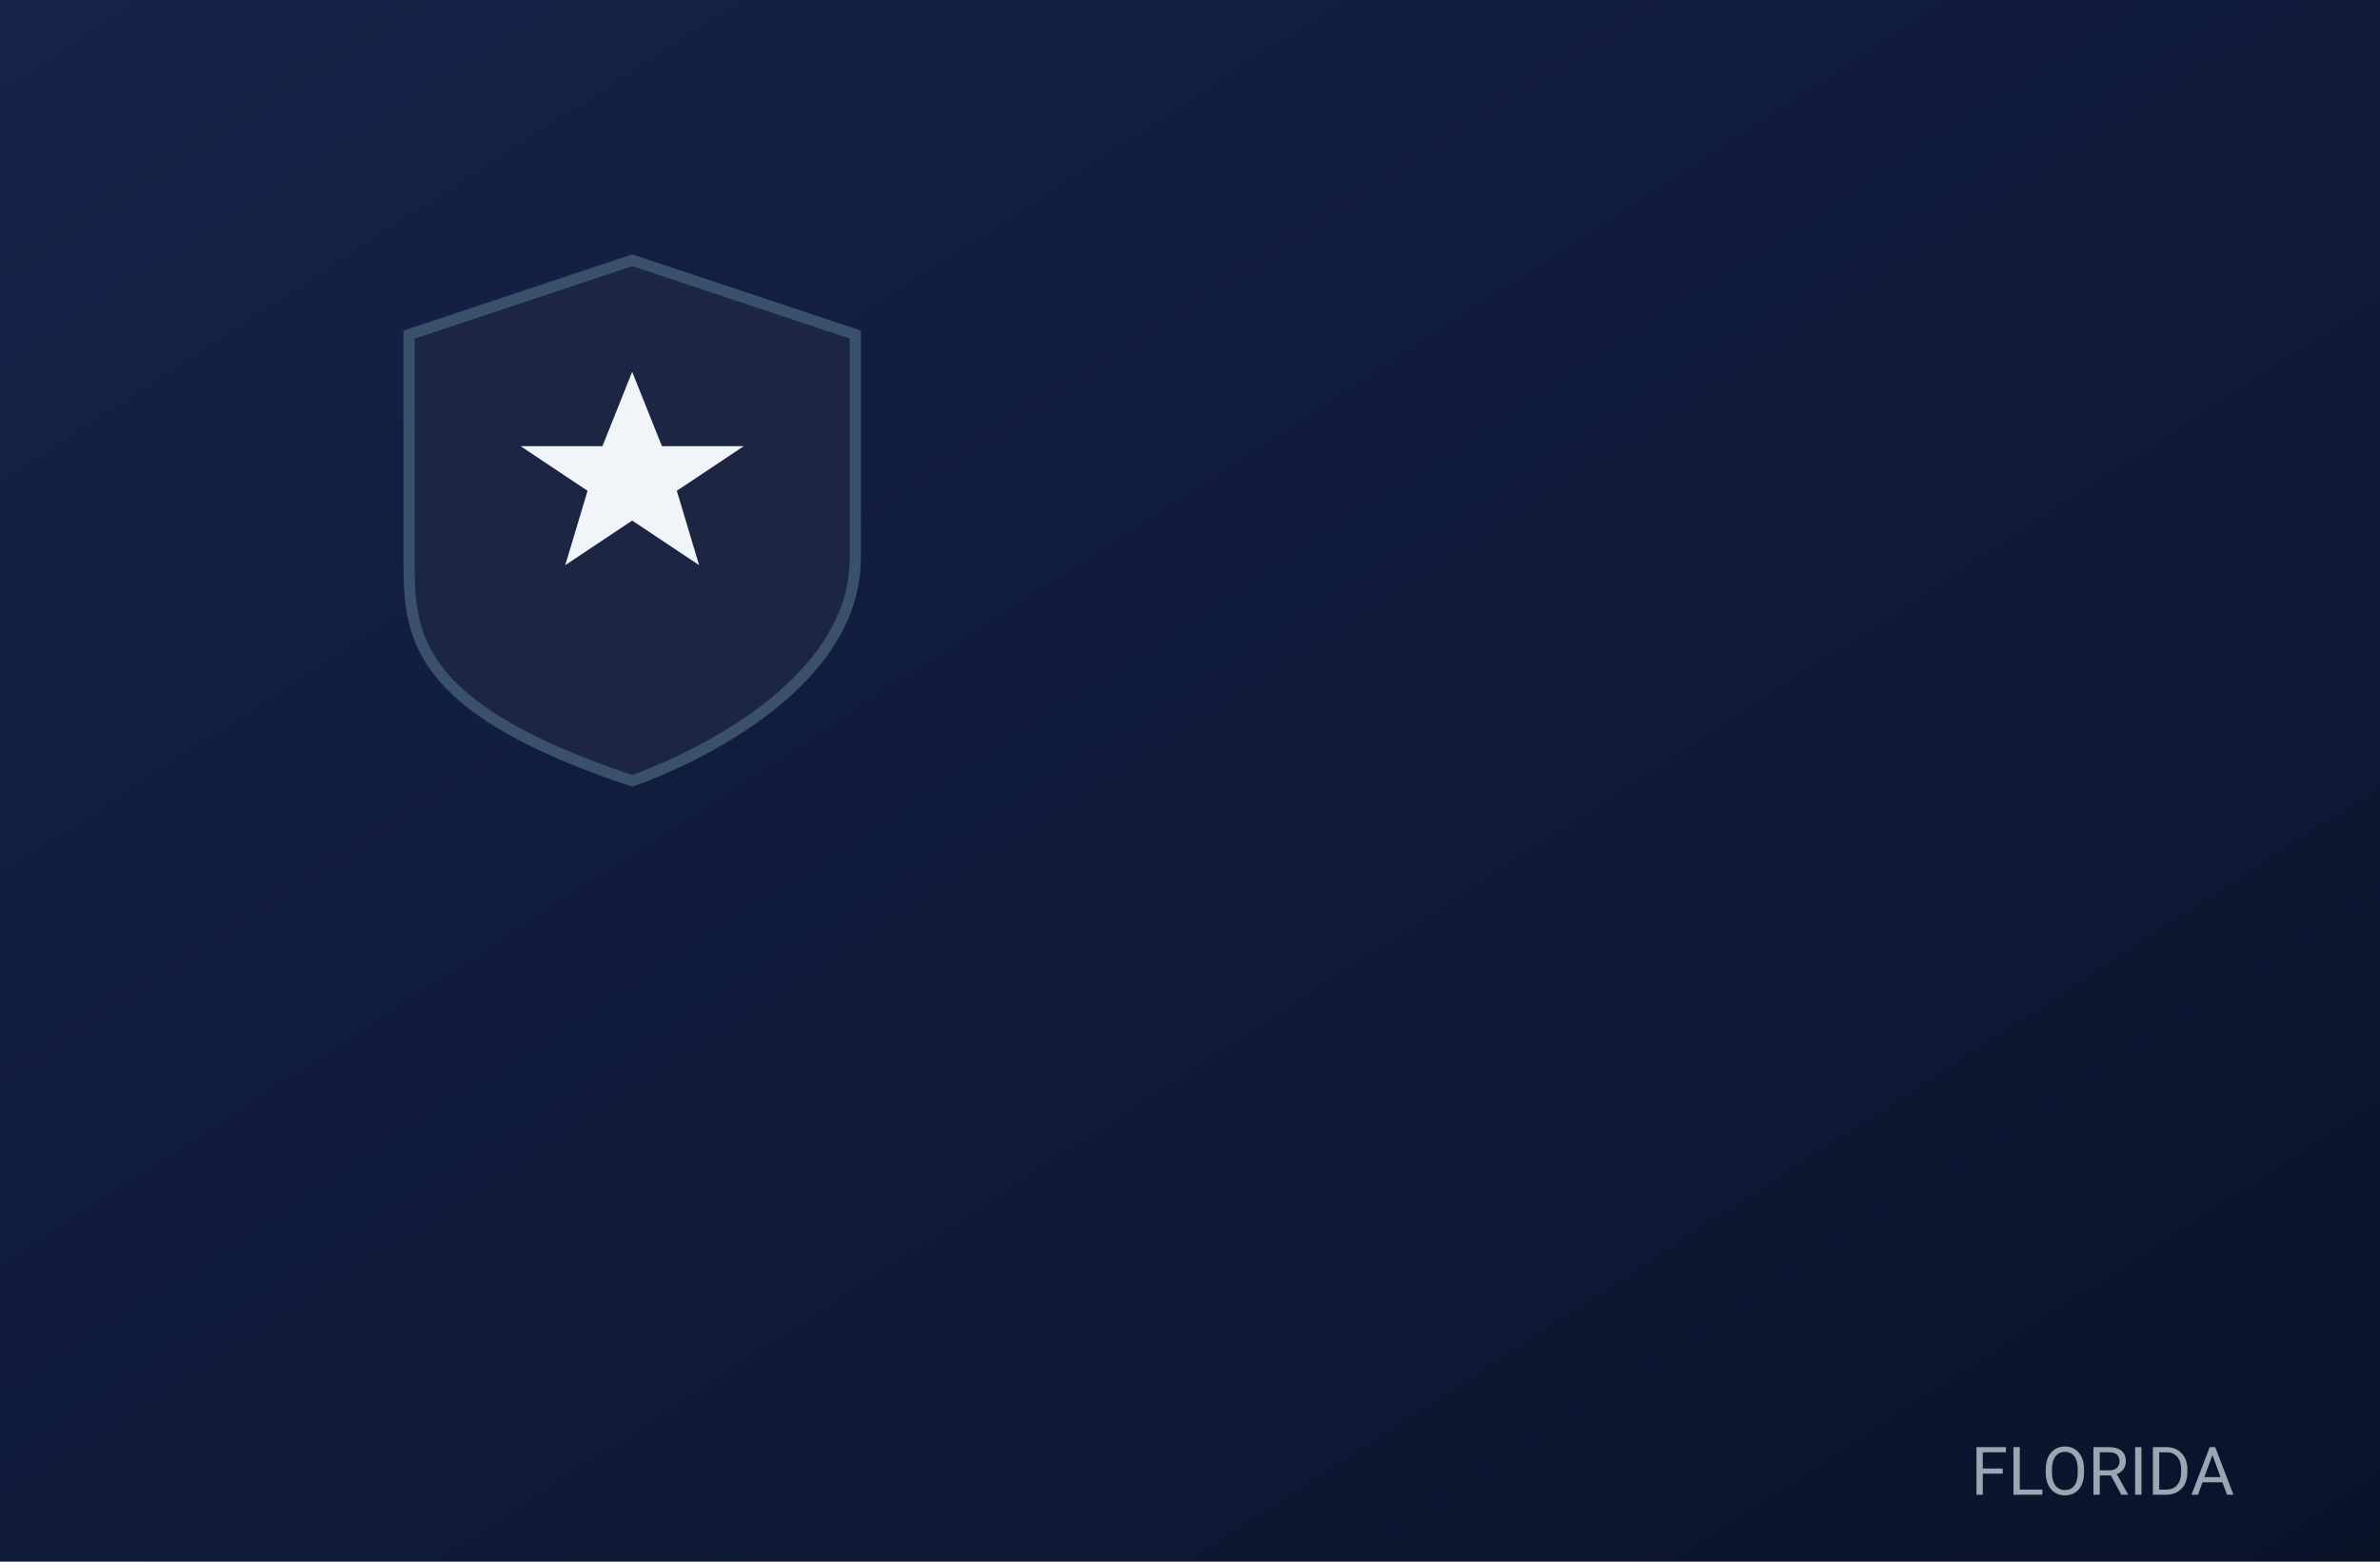
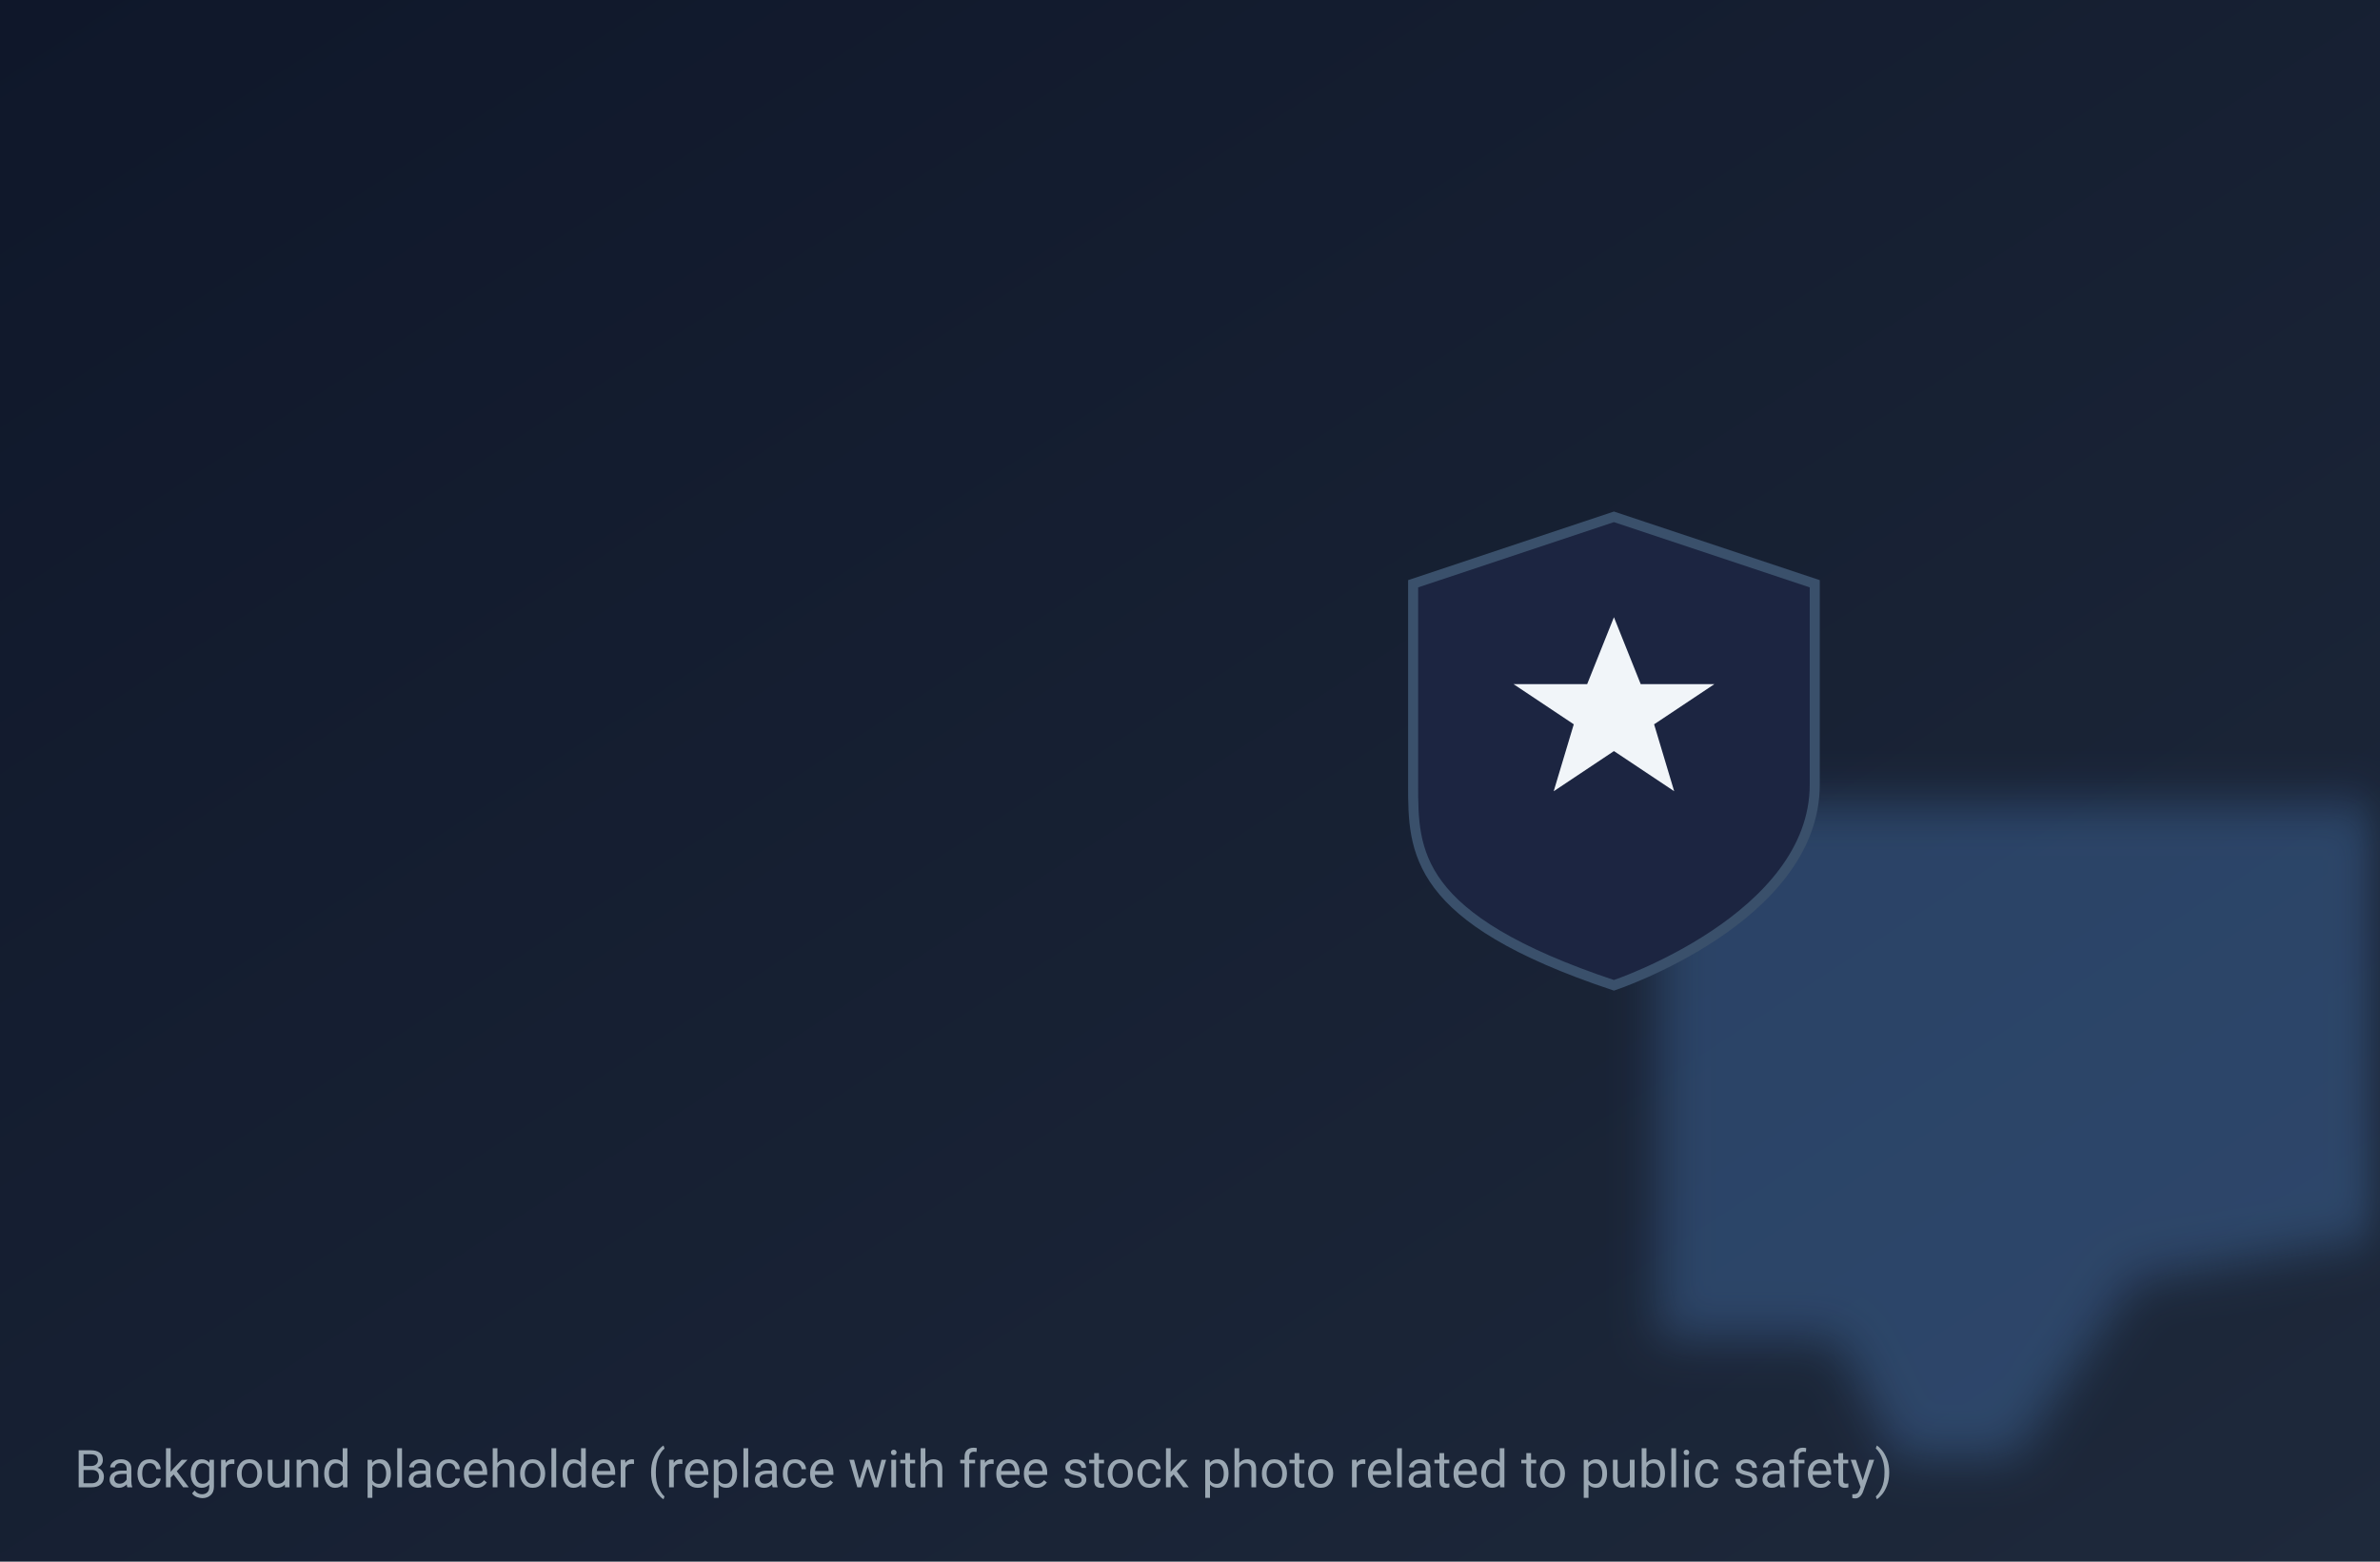
- <svg xmlns="http://www.w3.org/2000/svg" width="640" height="420" viewBox="0 0 640 420" style="background:#0b132b;font-family:system-ui,Segoe UI,Roboto,Arial,sans-serif">
+ <svg xmlns="http://www.w3.org/2000/svg" width="640" height="420" viewBox="0 0 640 420" style="font-family:system-ui,Segoe UI,Roboto,Arial,sans-serif">
  <defs>
-     <linearGradient id="g" x1="0" y1="0" x2="1" y2="1">
-       <stop offset="0%" stop-color="#152349" />
-       <stop offset="100%" stop-color="#0b132b" />
+     <linearGradient id="bg" x1="0" y1="0" x2="1" y2="1">
+       <stop offset="0%" stop-color="#0f172a" />
+       <stop offset="100%" stop-color="#1e293b" />
    </linearGradient>
+     <filter id="blur" x="-20%" y="-20%" width="140%" height="140%">
+       <feGaussianBlur stdDeviation="4" />
+     </filter>
  </defs>
-   <rect x="0" y="0" width="640" height="420" fill="url(#g)" />
-   <g transform="translate(110,60)">
-     <path d="M60,10 l60,20 v60 c0,40 -60,60 -60,60 c-60,-20 -60,-40 -60,-60 v-60 z" fill="#1c2541" stroke="#3a506b" stroke-width="3" />
-     <polygon points="60,40 68,60 90,60 72,72 78,92 60,80 42,92 48,72 30,60 52,60" fill="#f1f5f9" />
+   <rect width="640" height="420" fill="url(#bg)" />
+   <g transform="translate(350,120) scale(1.6)" opacity="0.25">
+     <path d="M 60 60 L 180 60 L 220 100 L 200 130 L 140 140 L 120 170 L 100 170 L 90 150 L 60 150 Z" fill="#60a5fa" filter="url(#blur)" />
  </g>
-   <text x="530" y="402" fill="#9aa7b2" font-size="18">FLORIDA</text>
+   <g transform="translate(380,130)">
+     <g transform="scale(0.9)">
+       <path d="M60,10 l60,20 v60 c0,40 -60,60 -60,60 c-60,-20 -60,-40 -60,-60 v-60 z" fill="#1c2541" stroke="#3a506b" stroke-width="3" />
+       <polygon points="60,40 68,60 90,60 72,72 78,92 60,80 42,92 48,72 30,60 52,60" fill="#f1f5f9" />
+     </g>
+   </g>
+   <text x="20" y="400" fill="#9aa7b2" font-size="14">Background placeholder (replace with free stock photo related to public safety)</text>
</svg>
